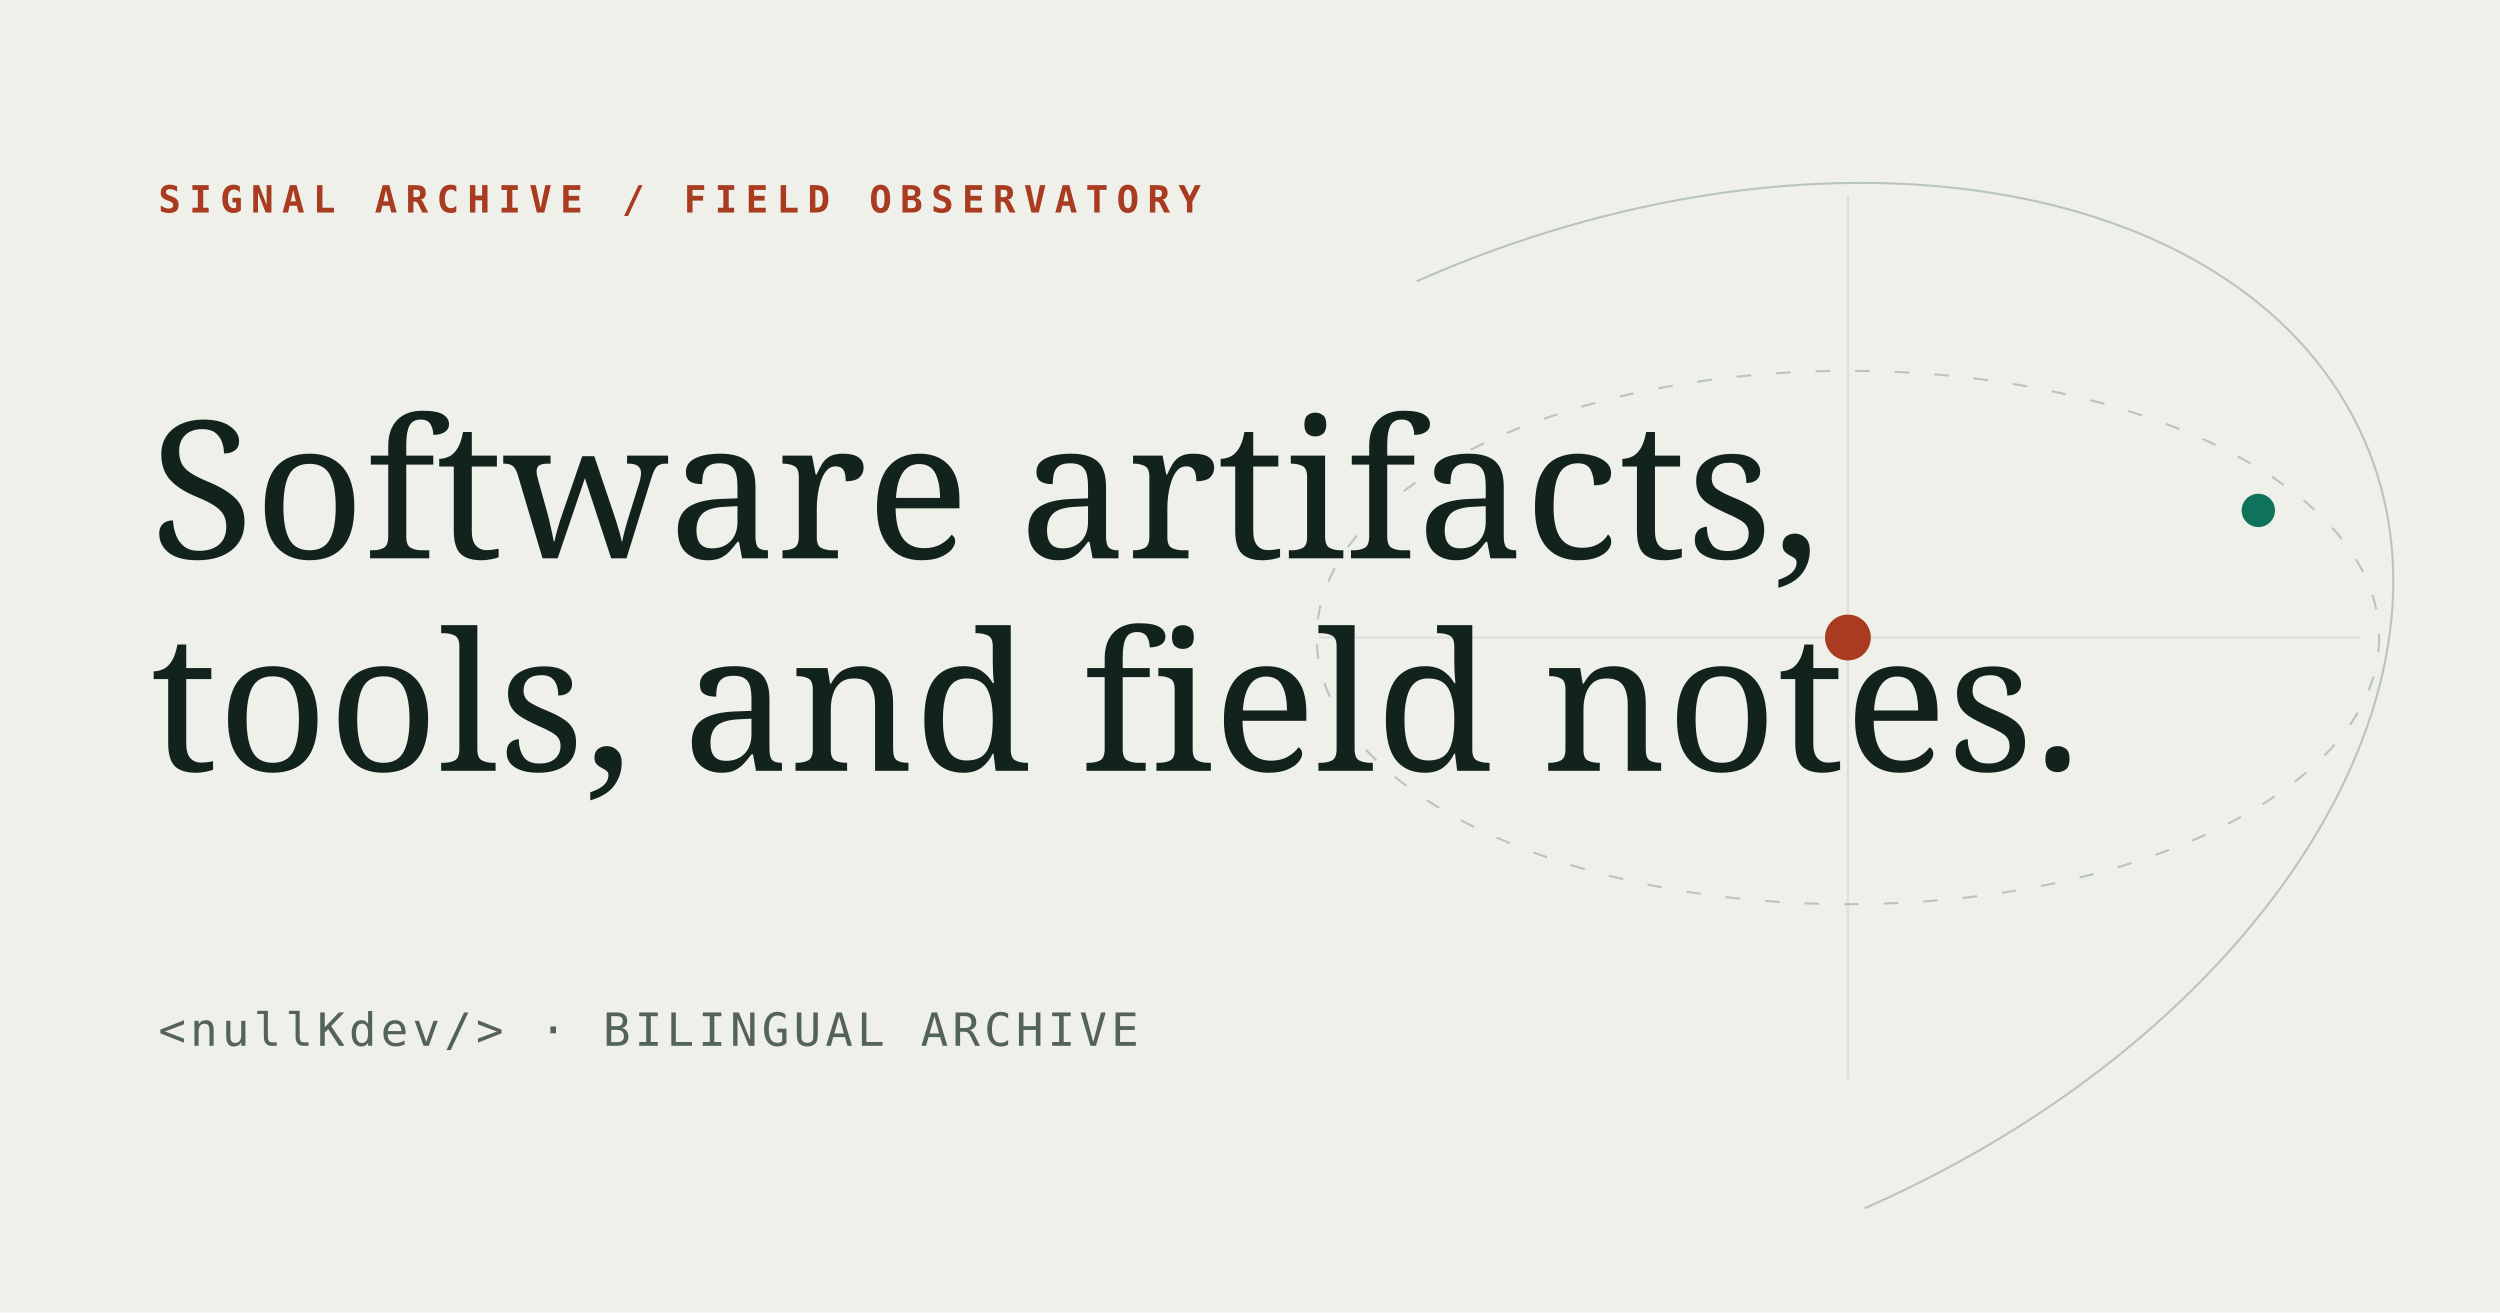
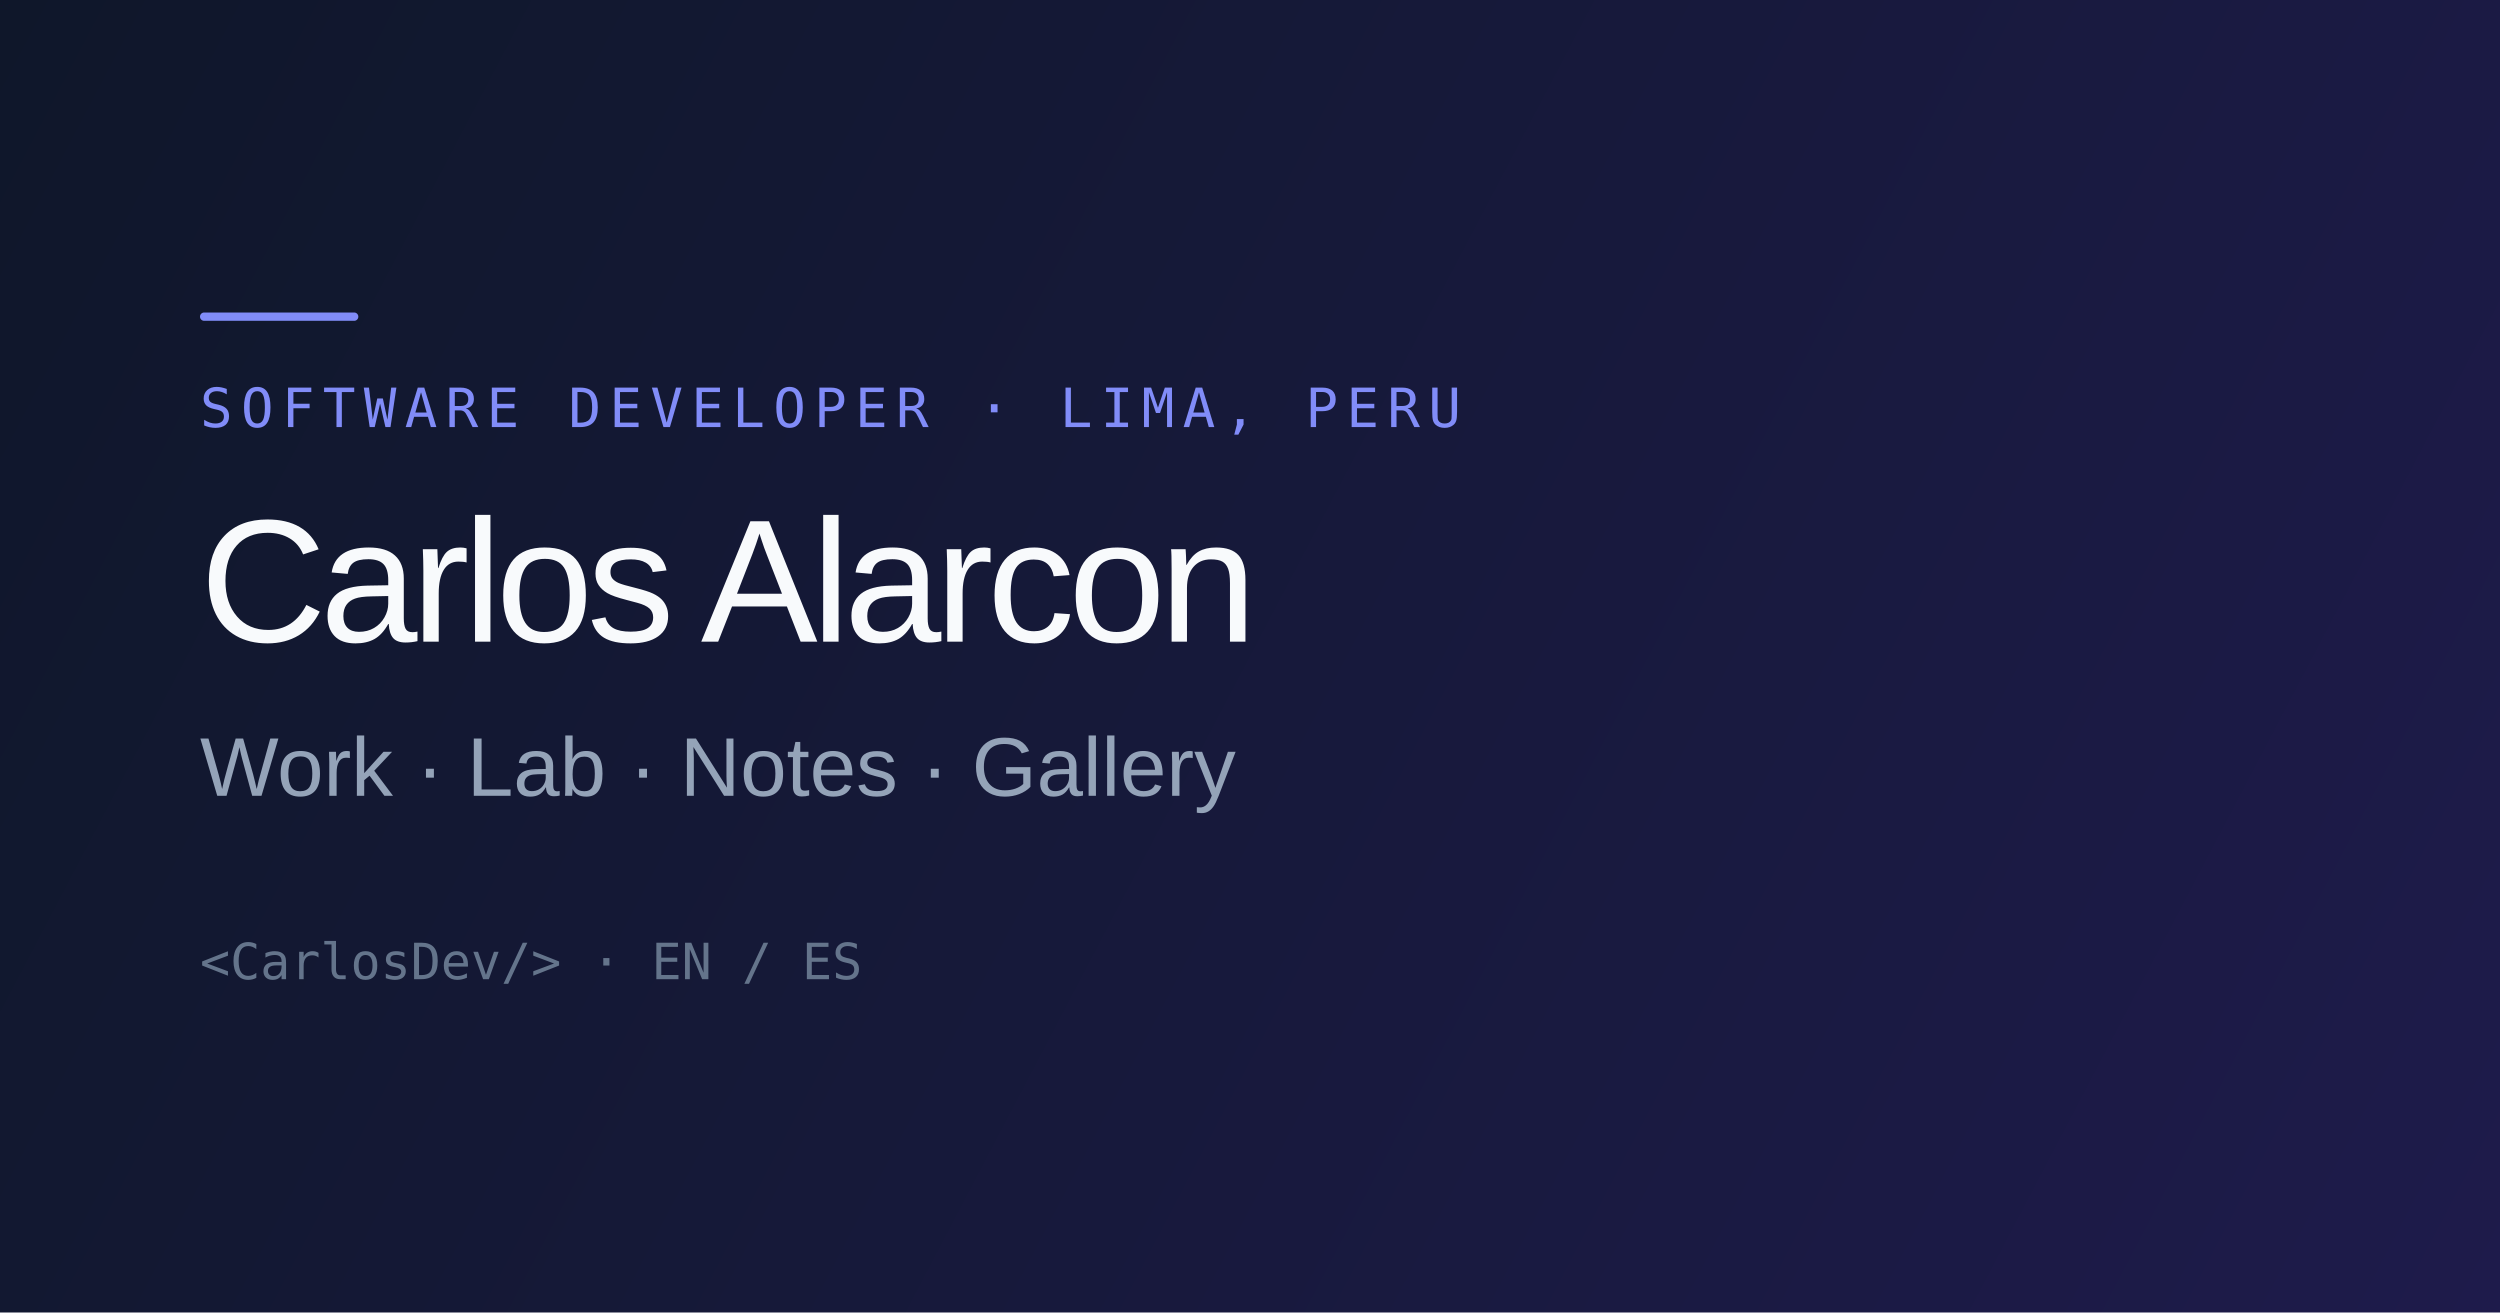
- <svg xmlns="http://www.w3.org/2000/svg" width="1200" height="630" viewBox="0 0 1200 630">
-   <rect width="1200" height="630" fill="#eef0e9" />
-   <g fill="none" stroke="#8ca097" opacity=".55">
-     <path d="M680 135c190-84 392-53 452 70s-46 291-237 375" />
-     <ellipse cx="887" cy="306" rx="255" ry="128" stroke-dasharray="7 12" />
-     <path d="M887 94v424M633 306h500" opacity=".35" />
-   </g>
-   <circle cx="887" cy="306" r="11" fill="#a83b20" />
-   <circle cx="1084" cy="245" r="8" fill="#0f725a" />
-   <text x="76" y="102" fill="#a83b20" font-family="monospace" font-size="18" font-weight="700" letter-spacing="4">SIGNAL ARCHIVE / FIELD OBSERVATORY</text>
-   <text x="72" y="268" fill="#12231e" font-family="Georgia,serif" font-size="92">Software artifacts,</text>
-   <text x="72" y="370" fill="#12231e" font-family="Georgia,serif" font-size="92">tools, and field notes.</text>
-   <text x="76" y="502" fill="#53635c" font-family="monospace" font-size="22" letter-spacing="2">&lt;nullKdev/&gt; · BILINGUAL ARCHIVE</text>
+ <svg xmlns="http://www.w3.org/2000/svg" viewBox="0 0 1200 630" fill="none" role="img" aria-label="CarlosDev — bilingual archive of software, tools and notes.">
+   <defs>
+     <linearGradient id="bg-identity" x1="0" y1="0" x2="1200" y2="630" gradientUnits="userSpaceOnUse">
+       <stop offset="0%" stop-color="#0F172A" />
+       <stop offset="100%" stop-color="#1E1B4B" />
+     </linearGradient>
+   </defs>
+   <rect width="1200" height="630" fill="url(#bg-identity)" />
+   <rect x="96" y="150" width="76" height="4" rx="2" fill="#818CF8" />
+   <text x="96" y="205" font-family="'IBM Plex Mono',ui-monospace,monospace" font-size="26" letter-spacing="4" fill="#818CF8">SOFTWARE DEVELOPER · LIMA, PERU</text>
+   <text x="96" y="308" font-family="Switzer,'Helvetica Neue',Arial,sans-serif" font-size="84" font-weight="500" letter-spacing="-3" fill="#F8FAFC">Carlos Alarcon</text>
+   <text x="96" y="382" font-family="Switzer,'Helvetica Neue',Arial,sans-serif" font-size="40" font-weight="400" fill="#94A3B8">Work · Lab · Notes · Gallery</text>
+   <text x="96" y="470" font-family="'IBM Plex Mono',ui-monospace,monospace" font-size="24" fill="#64748B">&lt;CarlosDev/&gt; · EN / ES</text>
</svg>
